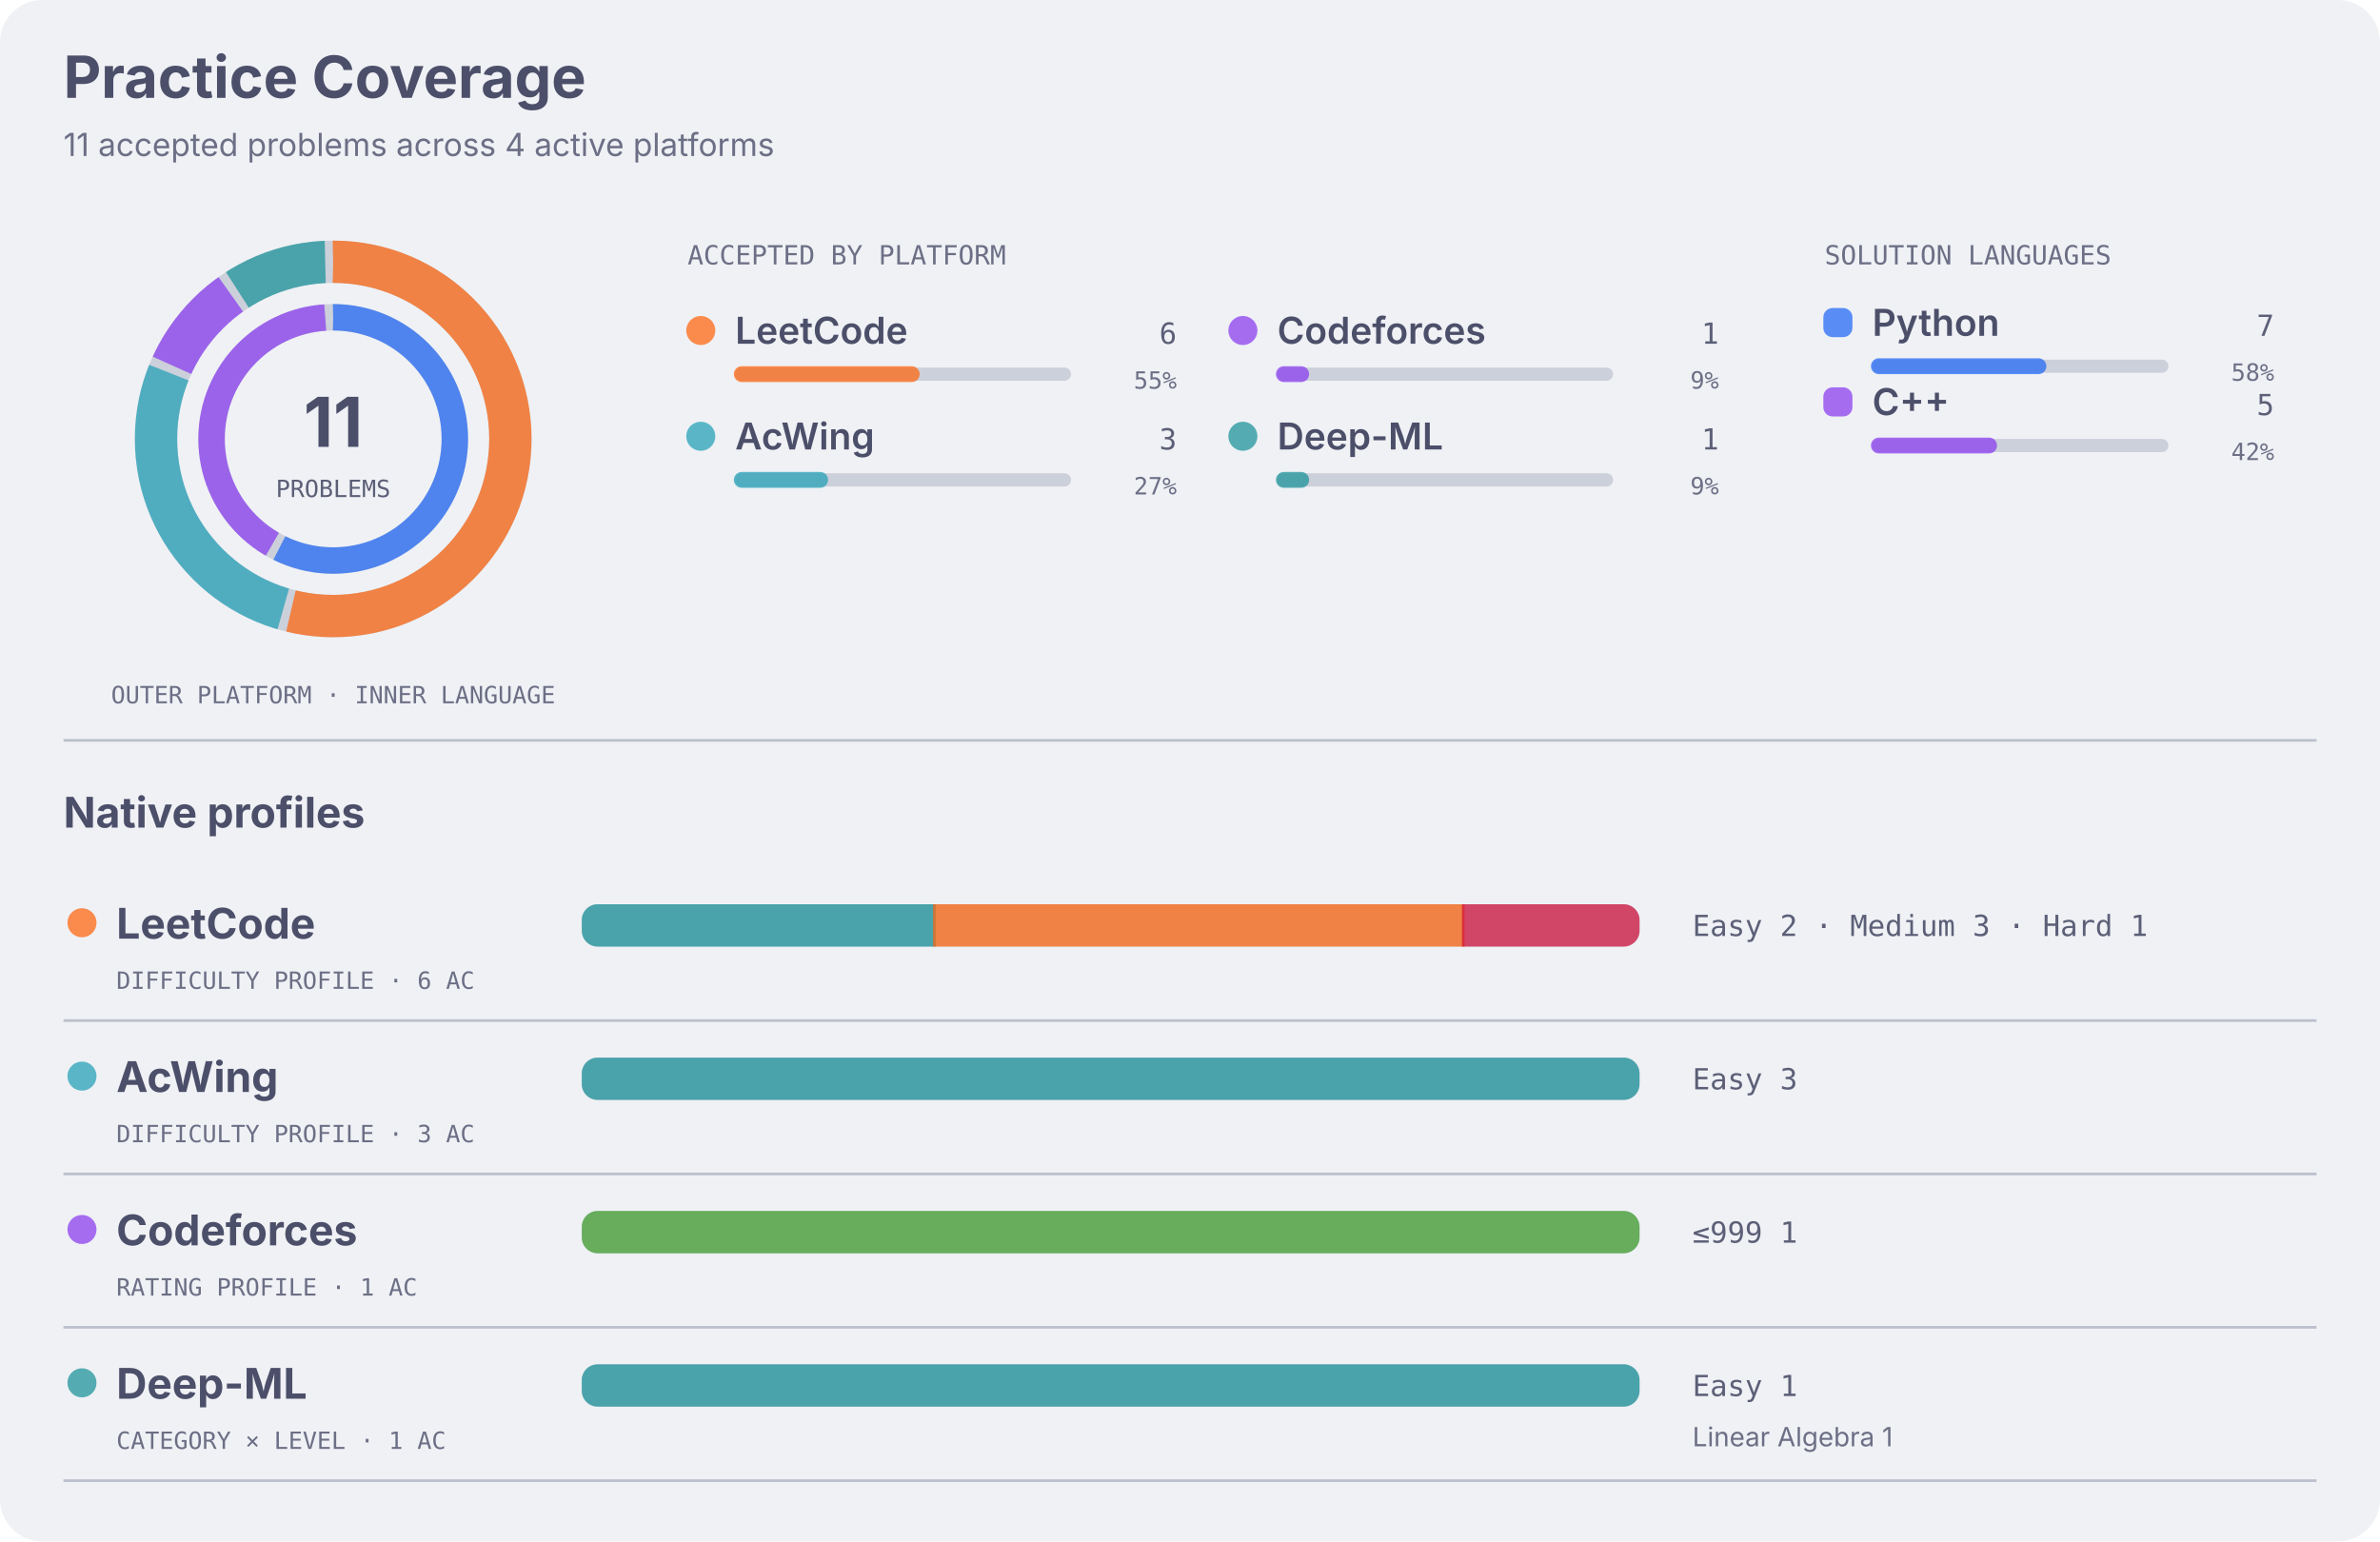
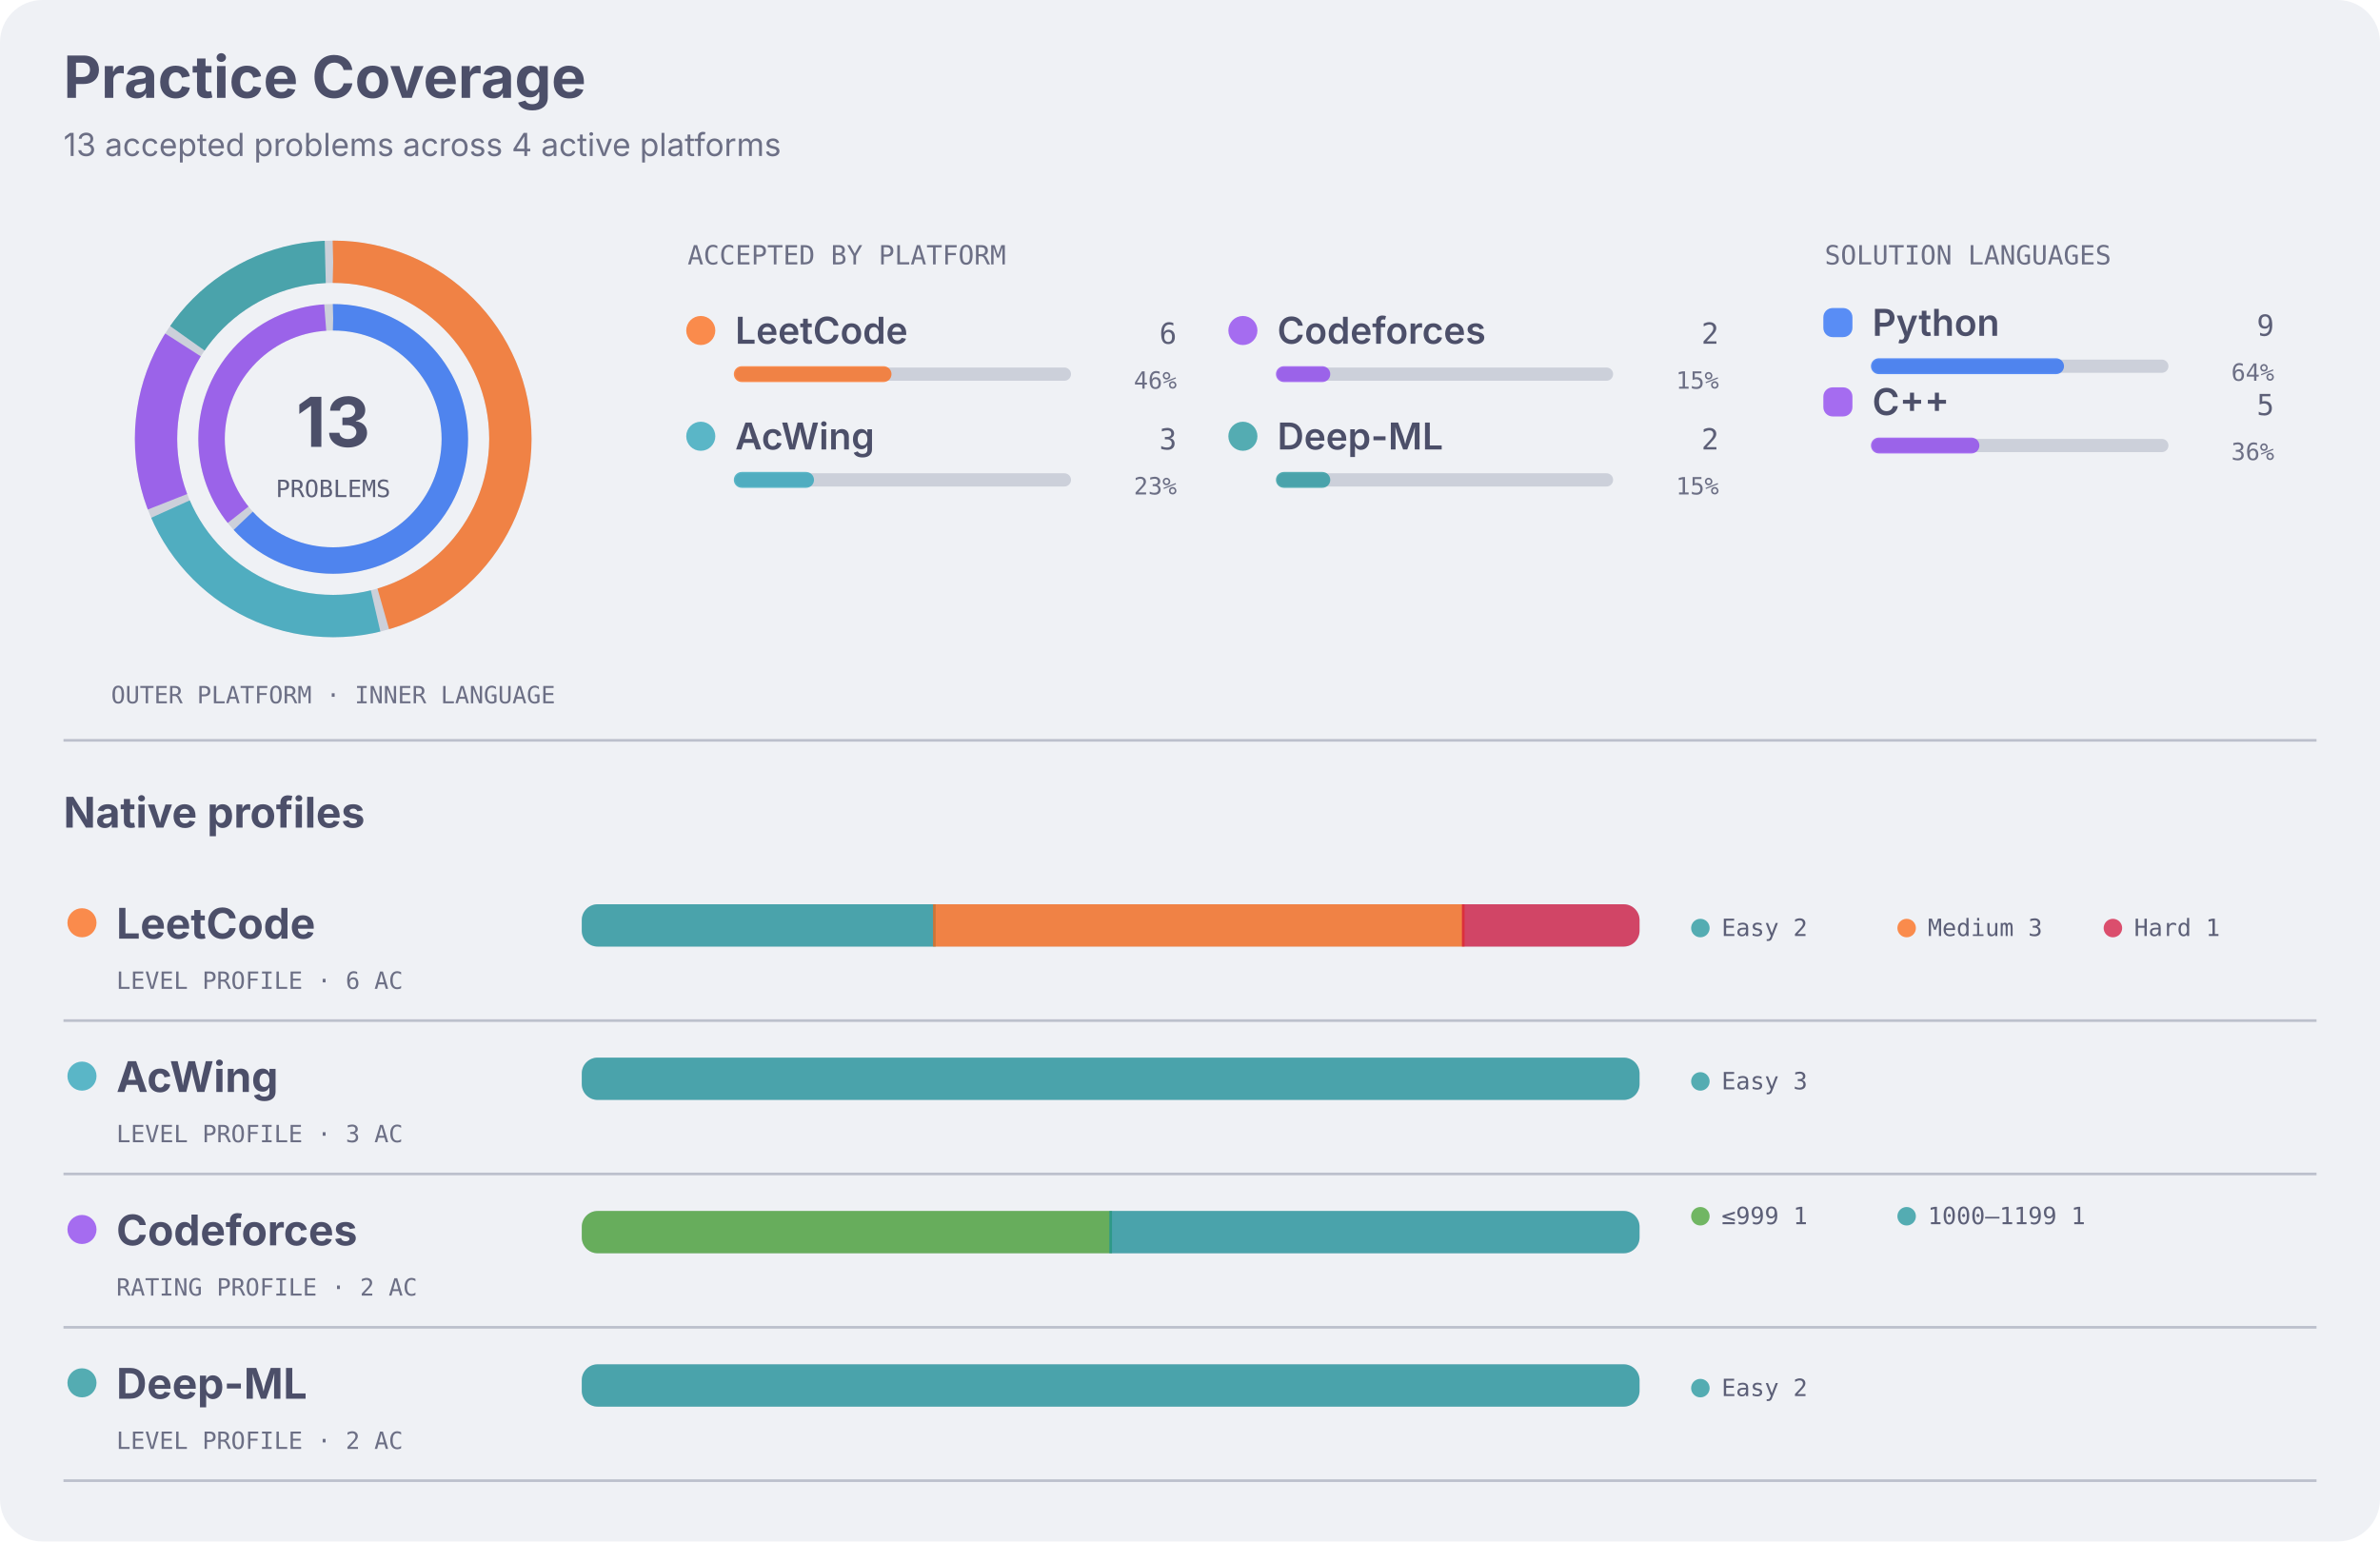
<svg xmlns="http://www.w3.org/2000/svg" width="900" height="583" viewBox="0 0 900 583" role="img" aria-labelledby="coverage-title coverage-desc">
  <style>
    .coverage-background { fill: #eff1f5; }
    .coverage-primary { fill: #4c4f69; }
    .coverage-secondary { fill: #5c5f77; }
    .coverage-muted { fill: #6c6f85; }
    .coverage-track { fill: #ccd0da; }
    .coverage-track-stroke { stroke: #ccd0da; }
    .coverage-divider { stroke: #bcc0cc; }
    .coverage-yellow { fill: #df8e1d; stroke: #df8e1d; }
    .coverage-blue { fill: #1e66f5; stroke: #1e66f5; }
    .coverage-sapphire { fill: #209fb5; stroke: #209fb5; }
    .coverage-mauve { fill: #8839ef; stroke: #8839ef; }
    .coverage-green { fill: #40a02b; stroke: #40a02b; }
    .coverage-peach { fill: #fe640b; stroke: #fe640b; }
    .coverage-red { fill: #d20f39; stroke: #d20f39; }
    .coverage-teal { fill: #179299; stroke: #179299; }
    .coverage-overlay { fill: #7c7f93; stroke: #7c7f93; }
    .coverage-accent { opacity: 0.72; }
    .coverage-empty { opacity: 0.32; }
    @media (prefers-color-scheme: dark) {
      .coverage-background { fill: #1e1e2e; }
      .coverage-primary { fill: #cdd6f4; }
      .coverage-secondary { fill: #bac2de; }
      .coverage-muted { fill: #a6adc8; }
      .coverage-track { fill: #313244; }
      .coverage-track-stroke { stroke: #313244; }
      .coverage-divider { stroke: #45475a; }
      .coverage-yellow { fill: #f9e2af; stroke: #f9e2af; }
      .coverage-blue { fill: #89b4fa; stroke: #89b4fa; }
      .coverage-sapphire { fill: #74c7ec; stroke: #74c7ec; }
      .coverage-mauve { fill: #cba6f7; stroke: #cba6f7; }
      .coverage-green { fill: #a6e3a1; stroke: #a6e3a1; }
      .coverage-peach { fill: #fab387; stroke: #fab387; }
      .coverage-red { fill: #f38ba8; stroke: #f38ba8; }
      .coverage-teal { fill: #94e2d5; stroke: #94e2d5; }
      .coverage-overlay { fill: #9399b2; stroke: #9399b2; }
      .coverage-accent { opacity: 1; }
      .coverage-empty { opacity: 0.45; }
    }
  </style>
  <rect class="coverage-background" width="900" height="583" rx="16" />
  <text class="coverage-primary" x="24" y="37" font-family="-apple-system,BlinkMacSystemFont,Segoe UI,sans-serif" font-size="22" font-weight="700">Practice Coverage</text>
-   <text class="coverage-muted" x="24" y="59" font-family="-apple-system,BlinkMacSystemFont,Segoe UI,sans-serif" font-size="12">11 accepted problems across 4 active platforms</text>
+   <text class="coverage-muted" x="24" y="59" font-family="-apple-system,BlinkMacSystemFont,Segoe UI,sans-serif" font-size="12">13 accepted problems across 4 active platforms</text>
  <circle class="coverage-track-stroke" cx="126" cy="166" r="67" fill="none" stroke-width="16" />
-   <circle class="coverage-accent coverage-peach" cx="126" cy="166" r="67" style="fill:none" stroke-width="16" stroke-dasharray="226.62 194.35" stroke-dashoffset="-0.00" transform="rotate(-90 126 166)" data-ring="platform" data-segment="LeetCode" data-count="6">
+   <circle class="coverage-accent coverage-peach" cx="126" cy="166" r="67" style="fill:none" stroke-width="16" stroke-dasharray="191.30 229.68" stroke-dashoffset="-0.00" transform="rotate(-90 126 166)" data-ring="platform" data-segment="LeetCode" data-count="6">
    </circle>
-   <circle class="coverage-accent coverage-sapphire" cx="126" cy="166" r="67" style="fill:none" stroke-width="16" stroke-dasharray="111.81 309.16" stroke-dashoffset="-229.62" transform="rotate(-90 126 166)" data-ring="platform" data-segment="AcWing" data-count="3">
+   <circle class="coverage-accent coverage-sapphire" cx="126" cy="166" r="67" style="fill:none" stroke-width="16" stroke-dasharray="94.15 326.83" stroke-dashoffset="-194.30" transform="rotate(-90 126 166)" data-ring="platform" data-segment="AcWing" data-count="3">
    </circle>
-   <circle class="coverage-accent coverage-mauve" cx="126" cy="166" r="67" style="fill:none" stroke-width="16" stroke-dasharray="35.27 385.70" stroke-dashoffset="-344.43" transform="rotate(-90 126 166)" data-ring="platform" data-segment="Codeforces" data-count="1">
+   <circle class="coverage-accent coverage-mauve" cx="126" cy="166" r="67" style="fill:none" stroke-width="16" stroke-dasharray="61.77 359.21" stroke-dashoffset="-291.44" transform="rotate(-90 126 166)" data-ring="platform" data-segment="Codeforces" data-count="2">
    </circle>
-   <circle class="coverage-accent coverage-teal" cx="126" cy="166" r="67" style="fill:none" stroke-width="16" stroke-dasharray="35.27 385.70" stroke-dashoffset="-382.70" transform="rotate(-90 126 166)" data-ring="platform" data-segment="Deep-ML" data-count="1">
+   <circle class="coverage-accent coverage-teal" cx="126" cy="166" r="67" style="fill:none" stroke-width="16" stroke-dasharray="61.77 359.21" stroke-dashoffset="-356.21" transform="rotate(-90 126 166)" data-ring="platform" data-segment="Deep-ML" data-count="2">
    </circle>
  <circle class="coverage-track-stroke" cx="126" cy="166" r="46" fill="none" stroke-width="10" />
-   <circle class="coverage-accent coverage-blue" cx="126" cy="166" r="46" style="fill:none" stroke-width="10" stroke-dasharray="165.60 123.43" stroke-dashoffset="-0.00" transform="rotate(-90 126 166)" data-ring="language" data-segment="Python" data-count="7">
+   <circle class="coverage-accent coverage-blue" cx="126" cy="166" r="46" style="fill:none" stroke-width="10" stroke-dasharray="182.80 106.22" stroke-dashoffset="-0.00" transform="rotate(-90 126 166)" data-ring="language" data-segment="Python" data-count="9">
    </circle>
-   <circle class="coverage-accent coverage-mauve" cx="126" cy="166" r="46" style="fill:none" stroke-width="10" stroke-dasharray="117.43 171.60" stroke-dashoffset="-168.60" transform="rotate(-90 126 166)" data-ring="language" data-segment="C++" data-count="5">
+   <circle class="coverage-accent coverage-mauve" cx="126" cy="166" r="46" style="fill:none" stroke-width="10" stroke-dasharray="100.22 188.80" stroke-dashoffset="-185.80" transform="rotate(-90 126 166)" data-ring="language" data-segment="C++" data-count="5">
    </circle>
-   <text class="coverage-primary" x="126" y="169" text-anchor="middle" font-family="-apple-system,BlinkMacSystemFont,Segoe UI,sans-serif" font-size="26" font-weight="700">11</text>
+   <text class="coverage-primary" x="126" y="169" text-anchor="middle" font-family="-apple-system,BlinkMacSystemFont,Segoe UI,sans-serif" font-size="26" font-weight="700">13</text>
  <text class="coverage-secondary" x="126" y="188" text-anchor="middle" font-family="ui-monospace,SFMono-Regular,Menlo,monospace" font-size="9">PROBLEMS</text>
  <text class="coverage-muted" x="126" y="266" text-anchor="middle" font-family="ui-monospace,SFMono-Regular,Menlo,monospace" font-size="9">OUTER PLATFORM · INNER LANGUAGE</text>
  <text class="coverage-muted" x="260" y="100" font-family="ui-monospace,SFMono-Regular,Menlo,monospace" font-size="10">ACCEPTED BY PLATFORM</text>
  <text class="coverage-muted" x="690" y="100" font-family="ui-monospace,SFMono-Regular,Menlo,monospace" font-size="10">SOLUTION LANGUAGES</text>
  <circle class="coverage-accent coverage-peach" cx="265" cy="125" r="5" />
  <text class="coverage-primary" x="278" y="130" font-family="-apple-system,BlinkMacSystemFont,Segoe UI,sans-serif" font-size="14" font-weight="600">LeetCode</text>
  <text class="coverage-secondary" x="445" y="130" text-anchor="end" font-family="ui-monospace,SFMono-Regular,Menlo,monospace" font-size="11">6</text>
  <rect class="coverage-track" x="278" y="139" width="127" height="5" rx="2.5" />
-   <rect class="coverage-accent coverage-peach" x="278" y="139" width="69.27" height="5" rx="2.5" data-share="54.5" data-count="6">
+   <rect class="coverage-accent coverage-peach" x="278" y="139" width="58.62" height="5" rx="2.5" data-share="46.2" data-count="6">
    </rect>
-   <text class="coverage-muted" x="445" y="147" text-anchor="end" font-family="ui-monospace,SFMono-Regular,Menlo,monospace" font-size="9">55%</text>
+   <text class="coverage-muted" x="445" y="147" text-anchor="end" font-family="ui-monospace,SFMono-Regular,Menlo,monospace" font-size="9">46%</text>
  <circle class="coverage-accent coverage-sapphire" cx="265" cy="165" r="5" />
  <text class="coverage-primary" x="278" y="170" font-family="-apple-system,BlinkMacSystemFont,Segoe UI,sans-serif" font-size="14" font-weight="600">AcWing</text>
  <text class="coverage-secondary" x="445" y="170" text-anchor="end" font-family="ui-monospace,SFMono-Regular,Menlo,monospace" font-size="11">3</text>
  <rect class="coverage-track" x="278" y="179" width="127" height="5" rx="2.5" />
-   <rect class="coverage-accent coverage-sapphire" x="278" y="179" width="34.64" height="5" rx="2.5" data-share="27.3" data-count="3">
+   <rect class="coverage-accent coverage-sapphire" x="278" y="179" width="29.31" height="5" rx="2.5" data-share="23.1" data-count="3">
    </rect>
-   <text class="coverage-muted" x="445" y="187" text-anchor="end" font-family="ui-monospace,SFMono-Regular,Menlo,monospace" font-size="9">27%</text>
+   <text class="coverage-muted" x="445" y="187" text-anchor="end" font-family="ui-monospace,SFMono-Regular,Menlo,monospace" font-size="9">23%</text>
  <circle class="coverage-accent coverage-mauve" cx="470" cy="125" r="5" />
  <text class="coverage-primary" x="483" y="130" font-family="-apple-system,BlinkMacSystemFont,Segoe UI,sans-serif" font-size="14" font-weight="600">Codeforces</text>
-   <text class="coverage-secondary" x="650" y="130" text-anchor="end" font-family="ui-monospace,SFMono-Regular,Menlo,monospace" font-size="11">1</text>
+   <text class="coverage-secondary" x="650" y="130" text-anchor="end" font-family="ui-monospace,SFMono-Regular,Menlo,monospace" font-size="11">2</text>
  <rect class="coverage-track" x="483" y="139" width="127" height="5" rx="2.5" />
-   <rect class="coverage-accent coverage-mauve" x="483" y="139" width="11.55" height="5" rx="2.5" data-share="9.1" data-count="1">
+   <rect class="coverage-accent coverage-mauve" x="483" y="139" width="19.54" height="5" rx="2.5" data-share="15.4" data-count="2">
    </rect>
-   <text class="coverage-muted" x="650" y="147" text-anchor="end" font-family="ui-monospace,SFMono-Regular,Menlo,monospace" font-size="9">9%</text>
+   <text class="coverage-muted" x="650" y="147" text-anchor="end" font-family="ui-monospace,SFMono-Regular,Menlo,monospace" font-size="9">15%</text>
  <circle class="coverage-accent coverage-teal" cx="470" cy="165" r="5" />
  <text class="coverage-primary" x="483" y="170" font-family="-apple-system,BlinkMacSystemFont,Segoe UI,sans-serif" font-size="14" font-weight="600">Deep-ML</text>
-   <text class="coverage-secondary" x="650" y="170" text-anchor="end" font-family="ui-monospace,SFMono-Regular,Menlo,monospace" font-size="11">1</text>
+   <text class="coverage-secondary" x="650" y="170" text-anchor="end" font-family="ui-monospace,SFMono-Regular,Menlo,monospace" font-size="11">2</text>
  <rect class="coverage-track" x="483" y="179" width="127" height="5" rx="2.5" />
-   <rect class="coverage-accent coverage-teal" x="483" y="179" width="11.55" height="5" rx="2.5" data-share="9.1" data-count="1">
+   <rect class="coverage-accent coverage-teal" x="483" y="179" width="19.54" height="5" rx="2.5" data-share="15.4" data-count="2">
    </rect>
-   <text class="coverage-muted" x="650" y="187" text-anchor="end" font-family="ui-monospace,SFMono-Regular,Menlo,monospace" font-size="9">9%</text>
+   <text class="coverage-muted" x="650" y="187" text-anchor="end" font-family="ui-monospace,SFMono-Regular,Menlo,monospace" font-size="9">15%</text>
  <rect class="coverage-accent coverage-blue" x="690" y="117" width="10" height="10" rx="3" />
  <text class="coverage-primary" x="708" y="127" font-family="-apple-system,BlinkMacSystemFont,Segoe UI,sans-serif" font-size="14" font-weight="600">Python</text>
-   <text class="coverage-secondary" x="860" y="127" text-anchor="end" font-family="ui-monospace,SFMono-Regular,Menlo,monospace" font-size="11">7</text>
+   <text class="coverage-secondary" x="860" y="127" text-anchor="end" font-family="ui-monospace,SFMono-Regular,Menlo,monospace" font-size="11">9</text>
  <rect class="coverage-track" x="708" y="136" width="112" height="5" rx="2.5" />
-   <rect class="coverage-accent coverage-blue" x="708" y="136" width="65.33" height="5" rx="2.5" data-share="58.3" data-count="7">
+   <rect class="coverage-accent coverage-blue" x="708" y="136" width="72.00" height="5" rx="2.5" data-share="64.3" data-count="9">
    </rect>
-   <text class="coverage-muted" x="860" y="144" text-anchor="end" font-family="ui-monospace,SFMono-Regular,Menlo,monospace" font-size="9">58%</text>
+   <text class="coverage-muted" x="860" y="144" text-anchor="end" font-family="ui-monospace,SFMono-Regular,Menlo,monospace" font-size="9">64%</text>
  <rect class="coverage-accent coverage-mauve" x="690" y="147" width="10" height="10" rx="3" />
  <text class="coverage-primary" x="708" y="157" font-family="-apple-system,BlinkMacSystemFont,Segoe UI,sans-serif" font-size="14" font-weight="600">C++</text>
  <text class="coverage-secondary" x="860" y="157" text-anchor="end" font-family="ui-monospace,SFMono-Regular,Menlo,monospace" font-size="11">5</text>
  <rect class="coverage-track" x="708" y="166" width="112" height="5" rx="2.5" />
-   <rect class="coverage-accent coverage-mauve" x="708" y="166" width="46.67" height="5" rx="2.5" data-share="41.7" data-count="5">
+   <rect class="coverage-accent coverage-mauve" x="708" y="166" width="40.00" height="5" rx="2.5" data-share="35.7" data-count="5">
    </rect>
-   <text class="coverage-muted" x="860" y="174" text-anchor="end" font-family="ui-monospace,SFMono-Regular,Menlo,monospace" font-size="9">42%</text>
+   <text class="coverage-muted" x="860" y="174" text-anchor="end" font-family="ui-monospace,SFMono-Regular,Menlo,monospace" font-size="9">36%</text>
  <line class="coverage-divider" x1="24" y1="280" x2="876" y2="280" />
  <text class="coverage-primary" x="24" y="313" font-family="-apple-system,BlinkMacSystemFont,Segoe UI,sans-serif" font-size="16" font-weight="700">Native profiles</text>
  <circle class="coverage-accent coverage-peach" cx="31" cy="349" r="5" />
  <text class="coverage-primary" x="44" y="355" font-family="-apple-system,BlinkMacSystemFont,Segoe UI,sans-serif" font-size="16" font-weight="650">LeetCode</text>
-   <text class="coverage-muted" x="44" y="374" font-family="ui-monospace,SFMono-Regular,Menlo,monospace" font-size="9">DIFFICULTY PROFILE · 6 AC</text>
+   <text class="coverage-muted" x="44" y="374" font-family="ui-monospace,SFMono-Regular,Menlo,monospace" font-size="9">LEVEL PROFILE · 6 AC</text>
  <rect class="coverage-track" x="220" y="342" width="400" height="16" rx="6" />
  <clipPath id="leetcode-profile-clip">
    <rect x="220" y="342" width="400" height="16" rx="6" />
  </clipPath>
  <rect x="220.00" y="342" width="133.33" height="16" class="coverage-accent coverage-teal" clip-path="url(#leetcode-profile-clip)" data-profile="leetcode" data-segment="Easy" data-count="2">
    </rect>
  <rect x="353.33" y="342" width="200.00" height="16" class="coverage-accent coverage-peach" clip-path="url(#leetcode-profile-clip)" data-profile="leetcode" data-segment="Medium" data-count="3">
    </rect>
  <rect x="553.33" y="342" width="66.67" height="16" class="coverage-accent coverage-red" clip-path="url(#leetcode-profile-clip)" data-profile="leetcode" data-segment="Hard" data-count="1">
    </rect>
-   <text class="coverage-secondary" x="640" y="354" font-family="ui-monospace,SFMono-Regular,Menlo,monospace" font-size="11">Easy 2 · Medium 3 · Hard 1</text>
+   <circle class="coverage-accent coverage-teal" cx="643" cy="351" r="3" />
+   <text class="coverage-secondary" x="651" y="354" font-family="ui-monospace,SFMono-Regular,Menlo,monospace" font-size="9" data-profile-summary="leetcode" data-segment="Easy" data-count="2">Easy 2</text>
+   <circle class="coverage-accent coverage-peach" cx="721" cy="351" r="3" />
+   <text class="coverage-secondary" x="729" y="354" font-family="ui-monospace,SFMono-Regular,Menlo,monospace" font-size="9" data-profile-summary="leetcode" data-segment="Medium" data-count="3">Medium 3</text>
+   <circle class="coverage-accent coverage-red" cx="799" cy="351" r="3" />
+   <text class="coverage-secondary" x="807" y="354" font-family="ui-monospace,SFMono-Regular,Menlo,monospace" font-size="9" data-profile-summary="leetcode" data-segment="Hard" data-count="1">Hard 1</text>
  <line class="coverage-divider" x1="24" y1="386" x2="876" y2="386" />
  <circle class="coverage-accent coverage-sapphire" cx="31" cy="407" r="5" />
  <text class="coverage-primary" x="44" y="413" font-family="-apple-system,BlinkMacSystemFont,Segoe UI,sans-serif" font-size="16" font-weight="650">AcWing</text>
-   <text class="coverage-muted" x="44" y="432" font-family="ui-monospace,SFMono-Regular,Menlo,monospace" font-size="9">DIFFICULTY PROFILE · 3 AC</text>
+   <text class="coverage-muted" x="44" y="432" font-family="ui-monospace,SFMono-Regular,Menlo,monospace" font-size="9">LEVEL PROFILE · 3 AC</text>
  <rect class="coverage-track" x="220" y="400" width="400" height="16" rx="6" />
  <clipPath id="acwing-profile-clip">
    <rect x="220" y="400" width="400" height="16" rx="6" />
  </clipPath>
  <rect x="220.00" y="400" width="400.00" height="16" class="coverage-accent coverage-teal" clip-path="url(#acwing-profile-clip)" data-profile="acwing" data-segment="Easy" data-count="3">
    </rect>
-   <text class="coverage-secondary" x="640" y="412" font-family="ui-monospace,SFMono-Regular,Menlo,monospace" font-size="11">Easy 3</text>
+   <circle class="coverage-accent coverage-teal" cx="643" cy="409" r="3" />
+   <text class="coverage-secondary" x="651" y="412" font-family="ui-monospace,SFMono-Regular,Menlo,monospace" font-size="9" data-profile-summary="acwing" data-segment="Easy" data-count="3">Easy 3</text>
  <line class="coverage-divider" x1="24" y1="444" x2="876" y2="444" />
  <circle class="coverage-accent coverage-mauve" cx="31" cy="465" r="5" />
  <text class="coverage-primary" x="44" y="471" font-family="-apple-system,BlinkMacSystemFont,Segoe UI,sans-serif" font-size="16" font-weight="650">Codeforces</text>
-   <text class="coverage-muted" x="44" y="490" font-family="ui-monospace,SFMono-Regular,Menlo,monospace" font-size="9">RATING PROFILE · 1 AC</text>
+   <text class="coverage-muted" x="44" y="490" font-family="ui-monospace,SFMono-Regular,Menlo,monospace" font-size="9">RATING PROFILE · 2 AC</text>
  <rect class="coverage-track" x="220" y="458" width="400" height="16" rx="6" />
  <clipPath id="codeforces-profile-clip">
    <rect x="220" y="458" width="400" height="16" rx="6" />
  </clipPath>
-   <rect x="220.00" y="458" width="400.00" height="16" class="coverage-accent coverage-green" clip-path="url(#codeforces-profile-clip)" data-profile="codeforces" data-segment="≤999" data-count="1">
+   <rect x="220.00" y="458" width="200.00" height="16" class="coverage-accent coverage-green" clip-path="url(#codeforces-profile-clip)" data-profile="codeforces" data-segment="≤999" data-count="1">
    </rect>
-   <text class="coverage-secondary" x="640" y="470" font-family="ui-monospace,SFMono-Regular,Menlo,monospace" font-size="11">≤999 1</text>
+   <rect x="420.00" y="458" width="200.00" height="16" class="coverage-accent coverage-teal" clip-path="url(#codeforces-profile-clip)" data-profile="codeforces" data-segment="1000–1199" data-count="1">
+     </rect>
+   <circle class="coverage-accent coverage-green" cx="643" cy="460" r="3" />
+   <text class="coverage-secondary" x="651" y="463" font-family="ui-monospace,SFMono-Regular,Menlo,monospace" font-size="9" data-profile-summary="codeforces" data-segment="≤999" data-count="1">≤999 1</text>
+   <circle class="coverage-accent coverage-teal" cx="721" cy="460" r="3" />
+   <text class="coverage-secondary" x="729" y="463" font-family="ui-monospace,SFMono-Regular,Menlo,monospace" font-size="9" data-profile-summary="codeforces" data-segment="1000–1199" data-count="1">1000–1199 1</text>
  <line class="coverage-divider" x1="24" y1="502" x2="876" y2="502" />
  <circle class="coverage-accent coverage-teal" cx="31" cy="523" r="5" />
  <text class="coverage-primary" x="44" y="529" font-family="-apple-system,BlinkMacSystemFont,Segoe UI,sans-serif" font-size="16" font-weight="650">Deep-ML</text>
-   <text class="coverage-muted" x="44" y="548" font-family="ui-monospace,SFMono-Regular,Menlo,monospace" font-size="9">CATEGORY × LEVEL · 1 AC</text>
+   <text class="coverage-muted" x="44" y="548" font-family="ui-monospace,SFMono-Regular,Menlo,monospace" font-size="9">LEVEL PROFILE · 2 AC</text>
  <rect class="coverage-track" x="220" y="516" width="400" height="16" rx="6" />
  <clipPath id="deep-ml-profile-clip">
    <rect x="220" y="516" width="400" height="16" rx="6" />
  </clipPath>
-   <rect x="220.00" y="516" width="400.00" height="16" class="coverage-accent coverage-teal" clip-path="url(#deep-ml-profile-clip)" data-profile="deep-ml" data-segment="Easy" data-count="1">
+   <rect x="220.00" y="516" width="400.00" height="16" class="coverage-accent coverage-teal" clip-path="url(#deep-ml-profile-clip)" data-profile="deep-ml" data-segment="Easy" data-count="2">
    </rect>
-   <text class="coverage-secondary" x="640" y="528" font-family="ui-monospace,SFMono-Regular,Menlo,monospace" font-size="11">Easy 1</text>
-   <text class="coverage-muted" x="640" y="547" font-family="-apple-system,BlinkMacSystemFont,Segoe UI,sans-serif" font-size="10">Linear Algebra 1</text>
+   <circle class="coverage-accent coverage-teal" cx="643" cy="525" r="3" />
+   <text class="coverage-secondary" x="651" y="528" font-family="ui-monospace,SFMono-Regular,Menlo,monospace" font-size="9" data-profile-summary="deep-ml" data-segment="Easy" data-count="2">Easy 2</text>
  <line class="coverage-divider" x1="24" y1="560" x2="876" y2="560" />
</svg>
